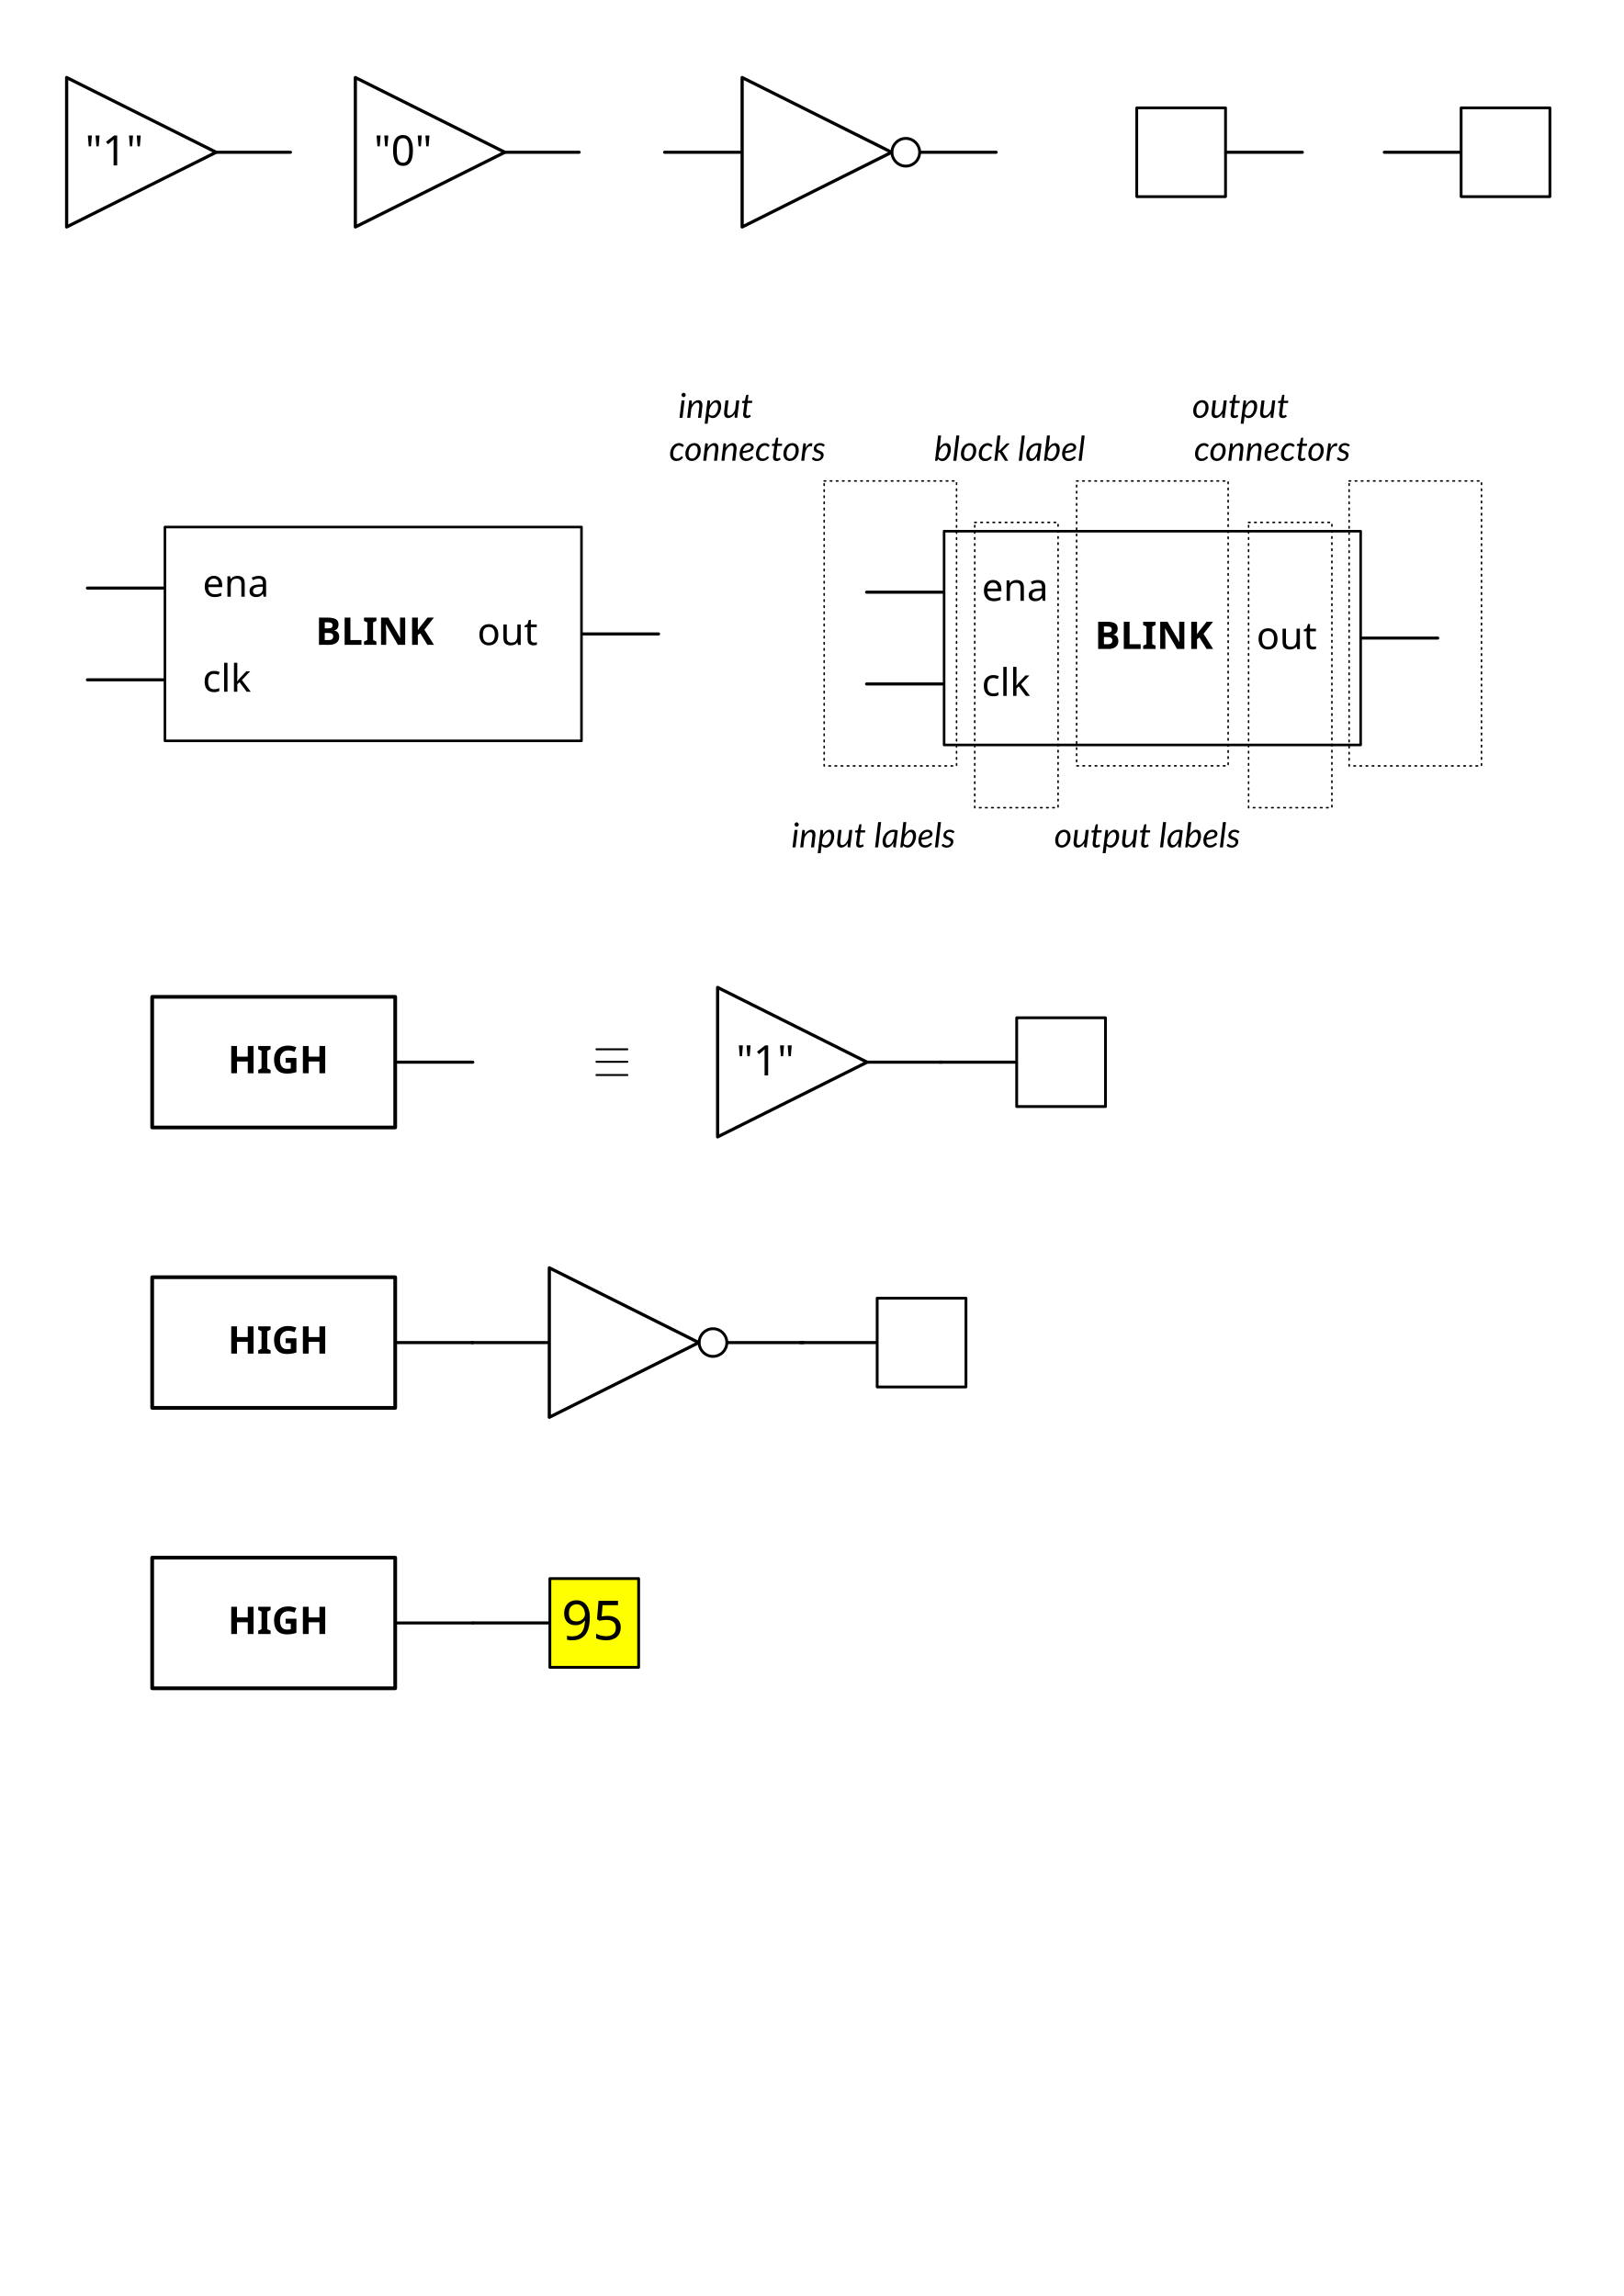
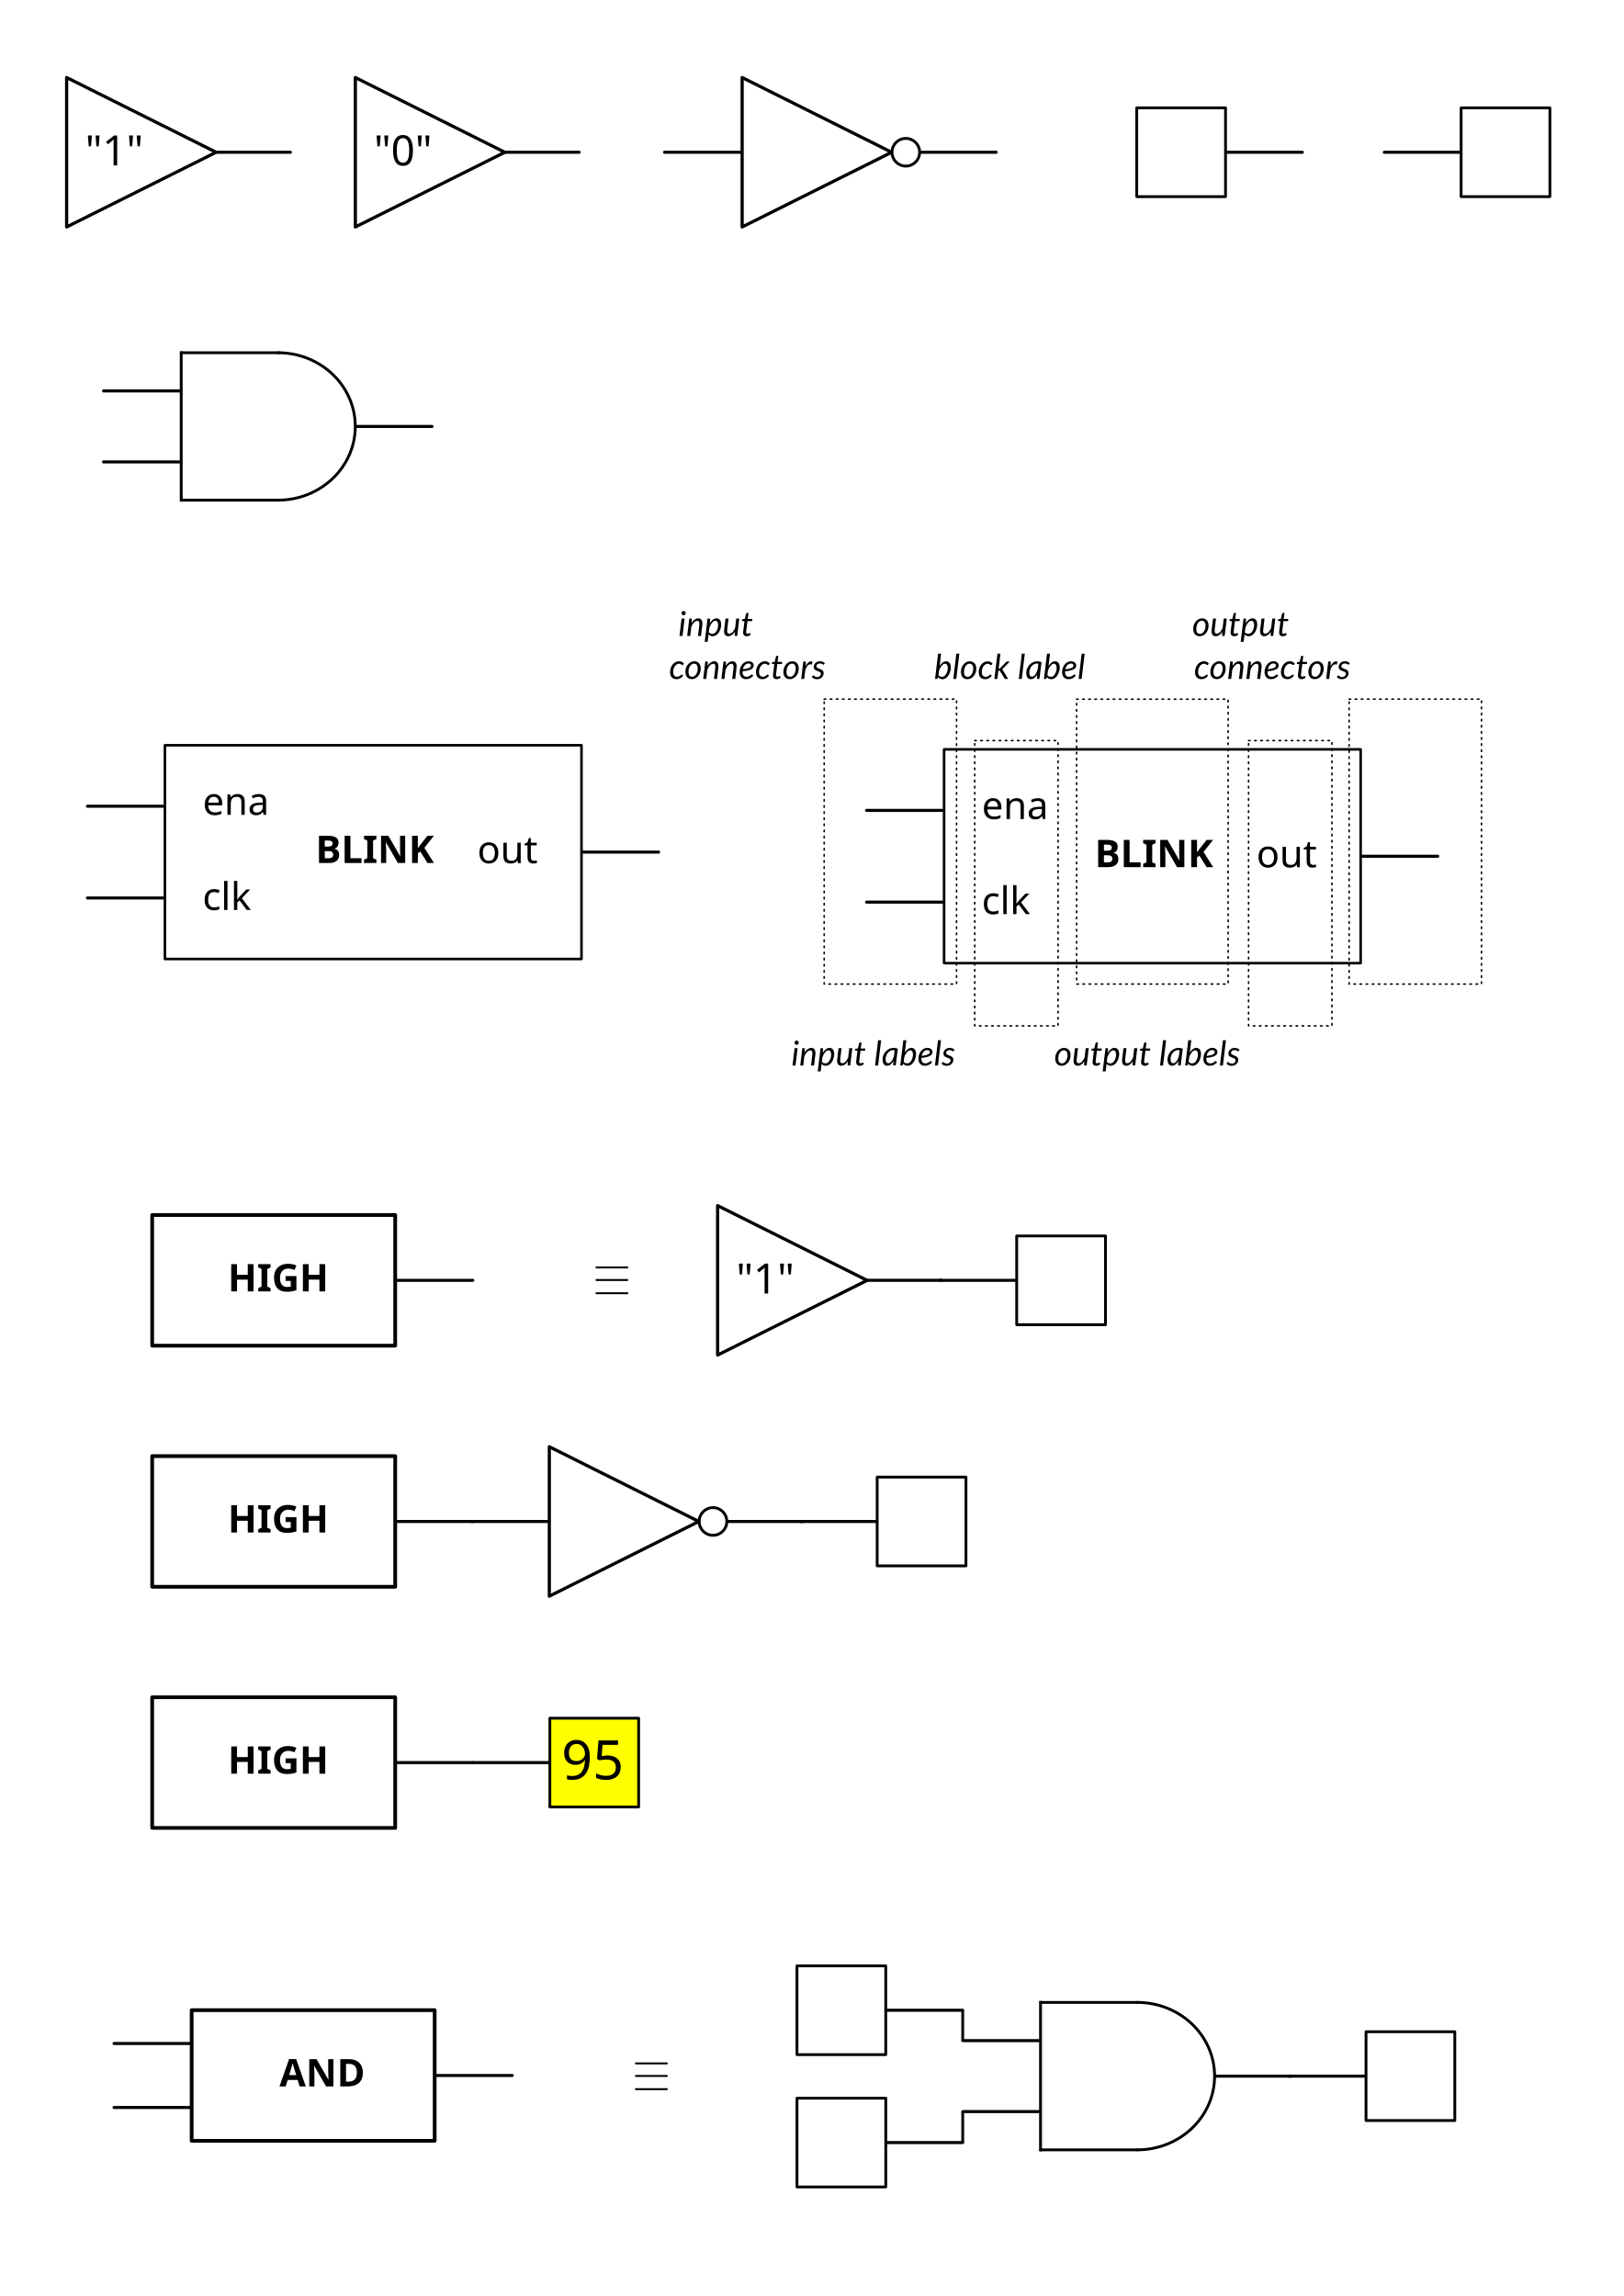
<svg xmlns="http://www.w3.org/2000/svg" width="210mm" height="297mm" viewBox="0 0 744.094 1052.362" id="svg2" version="1.1">
  <defs id="defs4" />
  <g id="layer1">
    <g id="g4226" transform="matrix(1.399089,0,0,1.399089,-11.89633,-13.89076)">
      <g id="g4165">
        <path style="fill:none;fill-rule:evenodd;stroke:#000000;stroke-width:1.043;stroke-linecap:butt;stroke-linejoin:round;stroke-miterlimit:4;stroke-dasharray:none;stroke-opacity:1" d="m 30.33,35.327 0,48.957 48.957,-24.471 z" id="path3336" />
        <text xml:space="preserve" style="font-style:normal;font-weight:normal;font-size:40px;line-height:125%;font-family:sans-serif;letter-spacing:0px;word-spacing:0px;fill:#000000;fill-opacity:1;stroke:none;stroke-width:1px;stroke-linecap:butt;stroke-linejoin:miter;stroke-opacity:1" x="36.398" y="64.131" id="text4161">
          <tspan id="tspan4163" x="36.398" y="64.131" style="font-style:normal;font-variant:normal;font-weight:normal;font-stretch:normal;font-size:13.75px;font-family:'Courier 10 Pitch';-inkscape-font-specification:'Courier 10 Pitch'">"1"</tspan>
        </text>
      </g>
      <path id="path4203" d="m 78.821,59.806 24.821,0" style="fill:none;fill-rule:evenodd;stroke:#000000;stroke-width:1px;stroke-linecap:round;stroke-linejoin:round;stroke-opacity:1" />
    </g>
    <g id="g4320" transform="matrix(1.399089,0,0,1.399089,-4.022776,-11.84549)">
      <path id="path3336-7" d="m 245.963,33.866 0,48.957 48.957,-24.471 z" style="fill:none;fill-rule:evenodd;stroke:#000000;stroke-width:1.043;stroke-linecap:butt;stroke-linejoin:round;stroke-miterlimit:4;stroke-dasharray:none;stroke-opacity:1" />
      <circle r="4.533" cy="58.344" cx="299.575" id="path4159" style="fill:none;stroke:#000000;stroke-width:0.934;stroke-linejoin:round;stroke-miterlimit:4;stroke-dasharray:none;stroke-opacity:1" />
      <path id="path4203-1" d="m 220.549,58.344 24.821,0" style="fill:none;fill-rule:evenodd;stroke:#000000;stroke-width:1px;stroke-linecap:round;stroke-linejoin:round;stroke-opacity:1" />
      <path id="path4203-14" d="m 304.352,58.344 24.821,0" style="fill:none;fill-rule:evenodd;stroke:#000000;stroke-width:1px;stroke-linecap:round;stroke-linejoin:round;stroke-opacity:1" />
    </g>
    <flowRoot xml:space="preserve" id="flowRoot4282" style="font-style:normal;font-weight:normal;font-size:40px;line-height:125%;font-family:sans-serif;letter-spacing:0px;word-spacing:0px;fill:#000000;fill-opacity:1;stroke:none;stroke-width:1px;stroke-linecap:butt;stroke-linejoin:miter;stroke-opacity:1">
      <flowRegion id="flowRegion4284">
        <rect id="rect4286" width="97.732" height="73.741" x="16.415" y="87.414" />
      </flowRegion>
      <flowPara id="flowPara4288" />
    </flowRoot>
    <g id="g4355" transform="matrix(1.399089,0,0,1.399089,118.019,-104.455)">
      <path style="fill:none;fill-rule:evenodd;stroke:#000000;stroke-width:1.043;stroke-linecap:butt;stroke-linejoin:round;stroke-miterlimit:4;stroke-dasharray:none;stroke-opacity:1" d="m 32.041,100.058 0,48.957 48.957,-24.471 z" id="path3336-0" />
      <text xml:space="preserve" style="font-style:normal;font-weight:normal;font-size:40px;line-height:125%;font-family:sans-serif;letter-spacing:0px;word-spacing:0px;fill:#000000;fill-opacity:1;stroke:none;stroke-width:1px;stroke-linecap:butt;stroke-linejoin:miter;stroke-opacity:1" x="38.11" y="128.861" id="text4161-4">
        <tspan id="tspan4163-6" x="38.11" y="128.861" style="font-style:normal;font-variant:normal;font-weight:normal;font-stretch:normal;font-size:13.75px;font-family:'Courier 10 Pitch';-inkscape-font-specification:'Courier 10 Pitch'">"0"</tspan>
      </text>
      <path id="path4203-6" d="m 80.532,124.537 24.821,0" style="fill:none;fill-rule:evenodd;stroke:#000000;stroke-width:1px;stroke-linecap:round;stroke-linejoin:round;stroke-opacity:1" />
    </g>
    <g id="g4618" transform="matrix(1.399089,0,0,1.399089,476.7853,-189.4279)">
      <rect y="170.731" x="31.556" height="29.082" width="29.082" id="rect4326" style="fill:none;stroke:#000000;stroke-width:0.918;stroke-linecap:round;stroke-linejoin:round;stroke-miterlimit:4;stroke-dasharray:none;stroke-opacity:1" />
      <path id="path4203-6-7" d="m 60.982,185.272 24.821,0" style="fill:none;fill-rule:evenodd;stroke:#000000;stroke-width:1px;stroke-linecap:round;stroke-linejoin:round;stroke-opacity:1" />
    </g>
    <g id="g4627" transform="matrix(1.399089,0,0,1.399089,588.7124,-257.8016)">
      <g id="g4622">
        <g id="g4574" transform="translate(3.928571,10.35714)">
          <rect transform="scale(-1,1)" y="209.244" x="-82.959" height="29.082" width="29.082" id="rect4326-0" style="fill:none;stroke:#000000;stroke-width:0.918;stroke-linecap:round;stroke-linejoin:round;stroke-miterlimit:4;stroke-dasharray:none;stroke-opacity:1" />
          <path id="path4203-6-7-7" d="m 53.533,223.785 -24.821,0" style="fill:none;fill-rule:evenodd;stroke:#000000;stroke-width:1px;stroke-linecap:round;stroke-linejoin:round;stroke-opacity:1" />
        </g>
      </g>
    </g>
-     <g id="g4793" transform="matrix(1.399089,0,0,1.399089,-161.7987,82.84623)">
+     <g id="g4793" transform="matrix(1.399089,0,0,1.399089,-161.7987,182.8462)">
      <text id="text4504" y="167.411" x="181.998" style="font-style:normal;font-weight:normal;font-size:40px;line-height:125%;font-family:sans-serif;letter-spacing:0px;word-spacing:0px;fill:#000000;fill-opacity:1;stroke:none;stroke-width:1px;stroke-linecap:butt;stroke-linejoin:miter;stroke-opacity:1" xml:space="preserve">
        <tspan style="font-style:normal;font-variant:normal;font-weight:normal;font-stretch:normal;font-size:12.5px;font-family:'Courier 10 Pitch';-inkscape-font-specification:'Courier 10 Pitch'" y="167.411" x="181.998" id="tspan4506">clk</tspan>
      </text>
      <rect y="113.448" x="169.667" height="70.036" width="136.444" id="rect4392" style="fill:none;stroke:#000000;stroke-width:0.841;stroke-linecap:round;stroke-linejoin:round;stroke-miterlimit:4;stroke-dasharray:none;stroke-opacity:1" />
      <path id="path4203-6-7-4" d="m 144.279,133.44 24.821,0" style="fill:none;fill-rule:evenodd;stroke:#000000;stroke-width:1px;stroke-linecap:round;stroke-linejoin:round;stroke-opacity:1" />
      <path id="path4203-6-7-9" d="m 144.279,163.492 24.821,0" style="fill:none;fill-rule:evenodd;stroke:#000000;stroke-width:1px;stroke-linecap:round;stroke-linejoin:round;stroke-opacity:1" />
      <path id="path4203-6-7-16" d="m 306.544,148.466 24.821,0" style="fill:none;fill-rule:evenodd;stroke:#000000;stroke-width:1px;stroke-linecap:round;stroke-linejoin:round;stroke-opacity:1" />
      <text id="text4504-1" y="136.265" x="182.029" style="font-style:normal;font-weight:normal;font-size:40px;line-height:125%;font-family:sans-serif;letter-spacing:0px;word-spacing:0px;fill:#000000;fill-opacity:1;stroke:none;stroke-width:1px;stroke-linecap:butt;stroke-linejoin:miter;stroke-opacity:1" xml:space="preserve">
        <tspan style="font-style:normal;font-variant:normal;font-weight:normal;font-stretch:normal;font-size:12.5px;font-family:'Courier 10 Pitch';-inkscape-font-specification:'Courier 10 Pitch'" y="136.265" x="182.029" id="tspan4506-9">ena</tspan>
      </text>
      <text id="text4504-1-4" y="152.035" x="219.007" style="font-style:normal;font-weight:normal;font-size:40px;line-height:125%;font-family:sans-serif;letter-spacing:0px;word-spacing:0px;fill:#000000;fill-opacity:1;stroke:none;stroke-width:1px;stroke-linecap:butt;stroke-linejoin:miter;stroke-opacity:1" xml:space="preserve">
        <tspan style="font-style:normal;font-variant:normal;font-weight:bold;font-stretch:normal;font-size:12.5px;font-family:'Courier 10 Pitch';-inkscape-font-specification:'Courier 10 Pitch Bold'" y="152.035" x="219.007" id="tspan4506-9-4">BLINK</tspan>
      </text>
      <text id="text4504-1-9" y="152.085" x="271.985" style="font-style:normal;font-weight:normal;font-size:40px;line-height:125%;font-family:sans-serif;letter-spacing:0px;word-spacing:0px;fill:#000000;fill-opacity:1;stroke:none;stroke-width:1px;stroke-linecap:butt;stroke-linejoin:miter;stroke-opacity:1" xml:space="preserve">
        <tspan style="font-style:normal;font-variant:normal;font-weight:normal;font-stretch:normal;font-size:12.5px;font-family:'Courier 10 Pitch';-inkscape-font-specification:'Courier 10 Pitch'" y="152.085" x="271.985" id="tspan4506-9-6">out</tspan>
      </text>
    </g>
-     <g id="g5007" transform="matrix(1.399089,0,0,1.399089,-322.494,-13.89076)">
+     <g id="g5007" transform="matrix(1.399089,0,0,1.399089,-322.494,86.10924)">
      <g id="g5038">
        <rect style="fill:none;stroke:#000000;stroke-width:0.841;stroke-linecap:round;stroke-linejoin:round;stroke-miterlimit:4;stroke-dasharray:none;stroke-opacity:1" id="rect4392-3-0" width="136.444" height="70.036" x="539.739" y="183.946" />
        <path style="fill:none;fill-rule:evenodd;stroke:#000000;stroke-width:1px;stroke-linecap:round;stroke-linejoin:round;stroke-opacity:1" d="m 514.351,203.937 24.821,0" id="path4203-6-7-4-5-0" />
        <path style="fill:none;fill-rule:evenodd;stroke:#000000;stroke-width:1px;stroke-linecap:round;stroke-linejoin:round;stroke-opacity:1" d="m 514.351,233.99 24.821,0" id="path4203-6-7-9-5-6" />
        <path style="fill:none;fill-rule:evenodd;stroke:#000000;stroke-width:1px;stroke-linecap:round;stroke-linejoin:round;stroke-opacity:1" d="m 676.616,218.964 24.821,0" id="path4203-6-7-16-9-3" />
        <text xml:space="preserve" style="font-style:normal;font-weight:normal;font-size:40px;line-height:125%;font-family:sans-serif;letter-spacing:0px;word-spacing:0px;fill:#000000;fill-opacity:1;stroke:none;stroke-width:1px;stroke-linecap:butt;stroke-linejoin:miter;stroke-opacity:1" x="552.069" y="237.908" id="text4504-4-1">
          <tspan id="tspan4506-1-2" x="552.069" y="237.908" style="font-style:normal;font-variant:normal;font-weight:normal;font-stretch:normal;font-size:12.5px;font-family:'Courier 10 Pitch';-inkscape-font-specification:'Courier 10 Pitch'">clk</tspan>
        </text>
        <text xml:space="preserve" style="font-style:normal;font-weight:normal;font-size:40px;line-height:125%;font-family:sans-serif;letter-spacing:0px;word-spacing:0px;fill:#000000;fill-opacity:1;stroke:none;stroke-width:1px;stroke-linecap:butt;stroke-linejoin:miter;stroke-opacity:1" x="552.101" y="206.762" id="text4504-1-7-0">
          <tspan id="tspan4506-9-8-0" x="552.101" y="206.762" style="font-style:normal;font-variant:normal;font-weight:normal;font-stretch:normal;font-size:12.5px;font-family:'Courier 10 Pitch';-inkscape-font-specification:'Courier 10 Pitch'">ena</tspan>
        </text>
        <text xml:space="preserve" style="font-style:normal;font-weight:normal;font-size:40px;line-height:125%;font-family:sans-serif;letter-spacing:0px;word-spacing:0px;fill:#000000;fill-opacity:1;stroke:none;stroke-width:1px;stroke-linecap:butt;stroke-linejoin:miter;stroke-opacity:1" x="589.079" y="222.532" id="text4504-1-4-9-1">
          <tspan id="tspan4506-9-4-7-8" x="589.079" y="222.532" style="font-style:normal;font-variant:normal;font-weight:bold;font-stretch:normal;font-size:12.5px;font-family:'Courier 10 Pitch';-inkscape-font-specification:'Courier 10 Pitch Bold'">BLINK</tspan>
        </text>
        <text xml:space="preserve" style="font-style:normal;font-weight:normal;font-size:40px;line-height:125%;font-family:sans-serif;letter-spacing:0px;word-spacing:0px;fill:#000000;fill-opacity:1;stroke:none;stroke-width:1px;stroke-linecap:butt;stroke-linejoin:miter;stroke-opacity:1" x="642.057" y="222.582" id="text4504-1-9-7-3">
          <tspan id="tspan4506-9-6-1-4" x="642.057" y="222.582" style="font-style:normal;font-variant:normal;font-weight:normal;font-stretch:normal;font-size:12.5px;font-family:'Courier 10 Pitch';-inkscape-font-specification:'Courier 10 Pitch'">out</tspan>
        </text>
        <rect style="fill:none;stroke:#000000;stroke-width:0.5;stroke-linecap:round;stroke-linejoin:round;stroke-miterlimit:4;stroke-dasharray:0.5, 1.5;stroke-dashoffset:0;stroke-opacity:1" id="rect4698-8" width="43.356" height="93.359" x="500.46" y="167.486" />
        <rect style="fill:none;stroke:#000000;stroke-width:0.5;stroke-linecap:round;stroke-linejoin:round;stroke-miterlimit:4;stroke-dasharray:0.5, 1.5;stroke-dashoffset:0;stroke-opacity:1" id="rect4698-1-1" width="27.297" height="93.462" x="549.778" y="181.071" />
        <rect style="fill:none;stroke:#000000;stroke-width:0.5;stroke-linecap:round;stroke-linejoin:round;stroke-miterlimit:4;stroke-dasharray:0.5, 1.5;stroke-dashoffset:0;stroke-opacity:1" id="rect4698-4-7" width="49.635" height="93.324" x="583.144" y="167.503" />
        <rect style="fill:none;stroke:#000000;stroke-width:0.5;stroke-linecap:round;stroke-linejoin:round;stroke-miterlimit:4;stroke-dasharray:0.5, 1.5;stroke-dashoffset:0;stroke-opacity:1" id="rect4698-1-2-5" width="27.297" height="93.462" x="639.47" y="181.071" />
        <rect style="fill:none;stroke:#000000;stroke-width:0.5;stroke-linecap:round;stroke-linejoin:round;stroke-miterlimit:4;stroke-dasharray:0.5, 1.5;stroke-dashoffset:0;stroke-opacity:1" id="rect4698-7-8" width="43.356" height="93.359" x="672.408" y="167.486" />
        <text xml:space="preserve" style="font-style:normal;font-weight:normal;font-size:40px;line-height:125%;font-family:sans-serif;letter-spacing:0px;word-spacing:0px;fill:#000000;fill-opacity:1;stroke:none;stroke-width:1px;stroke-linecap:butt;stroke-linejoin:miter;stroke-opacity:1" x="522.098" y="146.808" id="text4892">
          <tspan id="tspan4894" x="522.098" y="146.808" style="font-style:italic;font-variant:normal;font-weight:normal;font-stretch:normal;font-size:11.25px;font-family:lato;-inkscape-font-specification:'lato Italic';text-align:center;text-anchor:middle">input</tspan>
          <tspan x="522.098" y="160.871" id="tspan4896" style="font-style:italic;font-variant:normal;font-weight:normal;font-stretch:normal;font-size:11.25px;font-family:lato;-inkscape-font-specification:'lato Italic';text-align:center;text-anchor:middle">connectors</tspan>
        </text>
        <text xml:space="preserve" style="font-style:normal;font-weight:normal;font-size:40px;line-height:125%;font-family:sans-serif;letter-spacing:0px;word-spacing:0px;fill:#000000;fill-opacity:1;stroke:none;stroke-width:1px;stroke-linecap:butt;stroke-linejoin:miter;stroke-opacity:1" x="694.046" y="146.808" id="text4892-8">
          <tspan id="tspan4894-0" x="694.046" y="146.808" style="font-style:italic;font-variant:normal;font-weight:normal;font-stretch:normal;font-size:11.25px;font-family:lato;-inkscape-font-specification:'lato Italic';text-align:center;text-anchor:middle">output</tspan>
          <tspan x="694.046" y="160.871" id="tspan4896-0" style="font-style:italic;font-variant:normal;font-weight:normal;font-stretch:normal;font-size:11.25px;font-family:lato;-inkscape-font-specification:'lato Italic';text-align:center;text-anchor:middle">connectors</tspan>
        </text>
        <text xml:space="preserve" style="font-style:normal;font-weight:normal;font-size:40px;line-height:125%;font-family:sans-serif;letter-spacing:0px;word-spacing:0px;fill:#000000;fill-opacity:1;stroke:none;stroke-width:1px;stroke-linecap:butt;stroke-linejoin:miter;stroke-opacity:1" x="563.356" y="287.525" id="text4892-7">
          <tspan x="563.356" y="287.525" id="tspan4896-7" style="font-style:italic;font-variant:normal;font-weight:normal;font-stretch:normal;font-size:11.25px;font-family:lato;-inkscape-font-specification:'lato Italic';text-align:center;text-anchor:middle">input labels</tspan>
        </text>
        <text xml:space="preserve" style="font-style:normal;font-weight:normal;font-size:40px;line-height:125%;font-family:sans-serif;letter-spacing:0px;word-spacing:0px;fill:#000000;fill-opacity:1;stroke:none;stroke-width:1px;stroke-linecap:butt;stroke-linejoin:miter;stroke-opacity:1" x="653.076" y="287.525" id="text4892-7-7">
          <tspan x="653.076" y="287.525" id="tspan4896-7-8" style="font-style:italic;font-variant:normal;font-weight:normal;font-stretch:normal;font-size:11.25px;font-family:lato;-inkscape-font-specification:'lato Italic';text-align:center;text-anchor:middle;fill:#000000">output labels</tspan>
        </text>
        <text xml:space="preserve" style="font-style:normal;font-weight:normal;font-size:40px;line-height:125%;font-family:sans-serif;letter-spacing:0px;word-spacing:0px;fill:#000000;fill-opacity:1;stroke:none;stroke-width:1px;stroke-linecap:butt;stroke-linejoin:miter;stroke-opacity:1" x="608.012" y="160.882" id="text4892-1">
          <tspan x="608.012" y="160.882" id="tspan4896-5" style="font-style:italic;font-variant:normal;font-weight:normal;font-stretch:normal;font-size:11.25px;font-family:lato;-inkscape-font-specification:'lato Italic';text-align:center;text-anchor:middle">block label</tspan>
        </text>
      </g>
    </g>
-     <g id="g4602">
+     <g id="g4602" transform="translate(0,100)">
      <g id="g4487">
        <g id="g4401">
          <rect y="456.891" x="69.741" height="59.888" width="111.372" id="rect4392-6" style="fill:none;stroke:#000000;stroke-width:1.7;stroke-linecap:round;stroke-linejoin:round;stroke-miterlimit:4;stroke-dasharray:none;stroke-opacity:1" />
          <path id="path4203-6-7-16-3" d="m 181.947,486.836 34.727,0" style="fill:none;fill-rule:evenodd;stroke:#000000;stroke-width:1.399px;stroke-linecap:round;stroke-linejoin:round;stroke-opacity:1" />
          <text id="text4504-1-4-8" y="491.907" x="104.39" style="font-style:normal;font-weight:normal;font-size:55.964px;line-height:125%;font-family:sans-serif;letter-spacing:0px;word-spacing:0px;fill:#000000;fill-opacity:1;stroke:none;stroke-width:1px;stroke-linecap:butt;stroke-linejoin:miter;stroke-opacity:1" xml:space="preserve">
            <tspan style="font-style:normal;font-variant:normal;font-weight:bold;font-stretch:normal;font-size:17.489px;font-family:'Courier 10 Pitch';-inkscape-font-specification:'Courier 10 Pitch Bold'" y="491.907" x="104.39" id="tspan4506-9-4-6">HIGH</tspan>
          </text>
        </g>
        <g id="g4388" transform="translate(-32,0)">
          <g transform="matrix(1.399089,0,0,1.399089,318.4322,403.1615)" id="g4226-2">
            <g id="g4165-4">
              <path id="path3336-3" d="m 30.33,35.327 0,48.957 48.957,-24.471 z" style="fill:none;fill-rule:evenodd;stroke:#000000;stroke-width:1.043;stroke-linecap:butt;stroke-linejoin:round;stroke-miterlimit:4;stroke-dasharray:none;stroke-opacity:1" />
              <text id="text4161-2" y="64.131" x="36.398" style="font-style:normal;font-weight:normal;font-size:40px;line-height:125%;font-family:sans-serif;letter-spacing:0px;word-spacing:0px;fill:#000000;fill-opacity:1;stroke:none;stroke-width:1px;stroke-linecap:butt;stroke-linejoin:miter;stroke-opacity:1" xml:space="preserve">
                <tspan style="font-style:normal;font-variant:normal;font-weight:normal;font-stretch:normal;font-size:13.75px;font-family:'Courier 10 Pitch';-inkscape-font-specification:'Courier 10 Pitch'" y="64.131" x="36.398" id="tspan4163-9">"1"</tspan>
              </text>
            </g>
            <path style="fill:none;fill-rule:evenodd;stroke:#000000;stroke-width:1px;stroke-linecap:round;stroke-linejoin:round;stroke-opacity:1" d="m 78.821,59.806 24.821,0" id="path4203-5" />
          </g>
          <g transform="matrix(1.399089,0,0,1.399089,417.0444,159.2506)" id="g4627-0">
            <g id="g4622-8">
              <g transform="translate(3.928571,10.35714)" id="g4574-8">
                <rect style="fill:none;stroke:#000000;stroke-width:0.918;stroke-linecap:round;stroke-linejoin:round;stroke-miterlimit:4;stroke-dasharray:none;stroke-opacity:1" id="rect4326-0-0" width="29.082" height="29.082" x="-82.959" y="209.244" transform="scale(-1,1)" />
                <path style="fill:none;fill-rule:evenodd;stroke:#000000;stroke-width:1px;stroke-linecap:round;stroke-linejoin:round;stroke-opacity:1" d="m 53.533,223.785 -24.821,0" id="path4203-6-7-7-3" />
              </g>
            </g>
          </g>
        </g>
        <g id="g4383" transform="translate(-3.942627,0)">
          <path id="path4203-6-7-16-3-8" d="m 277.275,480.934 14.165,0" style="fill:none;fill-rule:evenodd;stroke:#000000;stroke-width:0.894px;stroke-linecap:round;stroke-linejoin:round;stroke-opacity:1" />
          <path id="path4203-6-7-16-3-8-3" d="m 277.275,486.677 14.165,0" style="fill:none;fill-rule:evenodd;stroke:#000000;stroke-width:0.894px;stroke-linecap:round;stroke-linejoin:round;stroke-opacity:1" />
          <path id="path4203-6-7-16-3-8-5" d="m 277.275,492.738 14.165,0" style="fill:none;fill-rule:evenodd;stroke:#000000;stroke-width:0.894px;stroke-linecap:round;stroke-linejoin:round;stroke-opacity:1" />
        </g>
      </g>
    </g>
-     <g id="g4731" transform="translate(-16.3013,-22.88544)">
+     <g id="g4731" transform="translate(-16.3013,59.11456)">
      <g id="g4401-5" transform="translate(16.3013,151.4055)">
        <rect style="fill:none;stroke:#000000;stroke-width:1.7;stroke-linecap:round;stroke-linejoin:round;stroke-miterlimit:4;stroke-dasharray:none;stroke-opacity:1" id="rect4392-6-2" width="111.372" height="59.888" x="69.741" y="456.891" />
        <path style="fill:none;fill-rule:evenodd;stroke:#000000;stroke-width:1.399px;stroke-linecap:round;stroke-linejoin:round;stroke-opacity:1" d="m 181.947,486.836 34.727,0" id="path4203-6-7-16-3-2" />
        <text xml:space="preserve" style="font-style:normal;font-weight:normal;font-size:55.964px;line-height:125%;font-family:sans-serif;letter-spacing:0px;word-spacing:0px;fill:#000000;fill-opacity:1;stroke:none;stroke-width:1px;stroke-linecap:butt;stroke-linejoin:miter;stroke-opacity:1" x="104.39" y="491.907" id="text4504-1-4-8-3">
          <tspan id="tspan4506-9-4-6-3" x="104.39" y="491.907" style="font-style:normal;font-variant:normal;font-weight:bold;font-stretch:normal;font-size:17.489px;font-family:'Courier 10 Pitch';-inkscape-font-specification:'Courier 10 Pitch Bold'">HIGH</tspan>
        </text>
      </g>
      <g transform="matrix(1.399089,0,0,1.399089,337.4102,310.6562)" id="g4627-2">
        <g id="g4622-9">
          <g transform="translate(3.928571,10.35714)" id="g4574-2">
            <rect style="fill:none;stroke:#000000;stroke-width:0.918;stroke-linecap:round;stroke-linejoin:round;stroke-miterlimit:4;stroke-dasharray:none;stroke-opacity:1" id="rect4326-0-2" width="29.082" height="29.082" x="-82.959" y="209.244" transform="scale(-1,1)" />
            <path style="fill:none;fill-rule:evenodd;stroke:#000000;stroke-width:1px;stroke-linecap:round;stroke-linejoin:round;stroke-opacity:1" d="m 53.533,223.785 -24.821,0" id="path4203-6-7-7-8" />
          </g>
        </g>
      </g>
      <g transform="matrix(1.399089,0,0,1.399089,-76.08576,556.6123)" id="g4320-5">
        <path style="fill:none;fill-rule:evenodd;stroke:#000000;stroke-width:1.043;stroke-linecap:butt;stroke-linejoin:round;stroke-miterlimit:4;stroke-dasharray:none;stroke-opacity:1" d="m 245.963,33.866 0,48.957 48.957,-24.471 z" id="path3336-7-7" />
        <circle style="fill:none;stroke:#000000;stroke-width:0.934;stroke-linejoin:round;stroke-miterlimit:4;stroke-dasharray:none;stroke-opacity:1" id="path4159-9" cx="299.575" cy="58.344" r="4.533" />
        <path style="fill:none;fill-rule:evenodd;stroke:#000000;stroke-width:1px;stroke-linecap:round;stroke-linejoin:round;stroke-opacity:1" d="m 220.549,58.344 24.821,0" id="path4203-1-6" />
        <path style="fill:none;fill-rule:evenodd;stroke:#000000;stroke-width:1px;stroke-linecap:round;stroke-linejoin:round;stroke-opacity:1" d="m 304.352,58.344 24.821,0" id="path4203-14-5" />
      </g>
    </g>
-     <g id="g4719" transform="translate(-18.89754,0)">
+     <g id="g4719" transform="translate(-18.89754,64)">
      <g id="g4401-5-9" transform="translate(18.89754,257.0402)">
        <rect style="fill:none;stroke:#000000;stroke-width:1.7;stroke-linecap:round;stroke-linejoin:round;stroke-miterlimit:4;stroke-dasharray:none;stroke-opacity:1" id="rect4392-6-2-5" width="111.372" height="59.888" x="69.741" y="456.891" />
        <path style="fill:none;fill-rule:evenodd;stroke:#000000;stroke-width:1.399px;stroke-linecap:round;stroke-linejoin:round;stroke-opacity:1" d="m 181.947,486.836 34.727,0" id="path4203-6-7-16-3-2-9" />
        <text xml:space="preserve" style="font-style:normal;font-weight:normal;font-size:55.964px;line-height:125%;font-family:sans-serif;letter-spacing:0px;word-spacing:0px;fill:#000000;fill-opacity:1;stroke:none;stroke-width:1px;stroke-linecap:butt;stroke-linejoin:miter;stroke-opacity:1" x="104.39" y="491.907" id="text4504-1-4-8-3-4">
          <tspan id="tspan4506-9-4-6-3-9" x="104.39" y="491.907" style="font-style:normal;font-variant:normal;font-weight:bold;font-stretch:normal;font-size:17.489px;font-family:'Courier 10 Pitch';-inkscape-font-specification:'Courier 10 Pitch Bold'">HIGH</tspan>
        </text>
      </g>
      <g transform="translate(-150,0.01772473)" id="g4713">
        <rect style="fill:#ffff00;stroke:#000000;stroke-width:1.284;stroke-linecap:round;stroke-linejoin:round;stroke-miterlimit:4;stroke-dasharray:none;stroke-opacity:1" id="rect4326-0-2-2" width="40.688" height="40.688" x="-461.57" y="723.514" transform="scale(-1,1)" />
        <path style="fill:none;fill-rule:evenodd;stroke:#000000;stroke-width:1.399px;stroke-linecap:round;stroke-linejoin:round;stroke-opacity:1" d="m 420.4,743.858 -34.727,0" id="path4203-6-7-7-8-2" />
        <text xml:space="preserve" style="font-style:normal;font-weight:normal;font-size:40px;line-height:125%;font-family:sans-serif;letter-spacing:0px;word-spacing:0px;fill:#000000;fill-opacity:1;stroke:none;stroke-width:1px;stroke-linecap:butt;stroke-linejoin:miter;stroke-opacity:1" x="426.194" y="751.558" id="text4700">
          <tspan id="tspan4702" x="426.194" y="751.558" style="font-style:normal;font-variant:normal;font-weight:normal;font-stretch:normal;font-size:25px;font-family:'Courier 10 Pitch';-inkscape-font-specification:'Courier 10 Pitch'">95</tspan>
        </text>
      </g>
    </g>
+     <g id="g4927" transform="translate(6.827165,-1.307612)">
+       <g id="g4939">
+         <path style="fill:none;fill-rule:evenodd;stroke:#000000;stroke-width:1.399px;stroke-linecap:round;stroke-linejoin:round;stroke-opacity:1" d="m 40.619,180.5 34.727,0" id="path4203-14-3" />
+         <path style="fill:none;fill-rule:evenodd;stroke:#000000;stroke-width:1.303;stroke-linecap:butt;stroke-linejoin:miter;stroke-miterlimit:4;stroke-dasharray:none;stroke-opacity:1" d="m 76.214,162.317 0,68.891" id="path4309-0" />
+         <path style="fill:none;fill-rule:evenodd;stroke:#000000;stroke-width:1.3;stroke-linecap:round;stroke-linejoin:round;stroke-miterlimit:4;stroke-dasharray:none;stroke-opacity:1" d="m 76.356,162.974 44.609,0" id="path4203-14-3-1" />
+         <path id="path4354" d="m 120.562,162.979 c 19.563,0 35.422,15.127 35.422,33.786 0,18.66 -15.859,33.786 -35.422,33.786" style="fill:none;stroke:#000000;stroke-width:1.3;stroke-linecap:round;stroke-linejoin:round;stroke-miterlimit:4;stroke-dasharray:none;stroke-dashoffset:0;stroke-opacity:1" />
+         <path style="fill:none;fill-rule:evenodd;stroke:#000000;stroke-width:1.3;stroke-linecap:round;stroke-linejoin:round;stroke-miterlimit:4;stroke-dasharray:none;stroke-opacity:1" d="m 76.295,230.559 44.382,0" id="path4203-14-3-1-5" />
+         <path style="fill:none;fill-rule:evenodd;stroke:#000000;stroke-width:1.399px;stroke-linecap:round;stroke-linejoin:round;stroke-opacity:1" d="m 156.413,196.763 34.727,0" id="path4203-14-3-8" />
+         <path style="fill:none;fill-rule:evenodd;stroke:#000000;stroke-width:1.399px;stroke-linecap:round;stroke-linejoin:round;stroke-opacity:1" d="m 40.619,213.026 34.727,0" id="path4203-14-3-4" />
+       </g>
+     </g>
+     <g id="g5035" transform="translate(12,-8)">
+       <rect y="929.348" x="75.827" height="59.888" width="111.372" id="rect4392-6-6" style="fill:none;stroke:#000000;stroke-width:1.7;stroke-linecap:round;stroke-linejoin:round;stroke-miterlimit:4;stroke-dasharray:none;stroke-opacity:1" />
+       <path id="path4203-6-7-16-3-7" d="m 188.033,959.292 34.727,0" style="fill:none;fill-rule:evenodd;stroke:#000000;stroke-width:1.399px;stroke-linecap:round;stroke-linejoin:round;stroke-opacity:1" />
+       <text id="text4504-1-4-8-5" y="964.294" x="116.078" style="font-style:normal;font-weight:normal;font-size:55.964px;line-height:125%;font-family:sans-serif;letter-spacing:0px;word-spacing:0px;fill:#000000;fill-opacity:1;stroke:none;stroke-width:1px;stroke-linecap:butt;stroke-linejoin:miter;stroke-opacity:1" xml:space="preserve">
+         <tspan style="font-style:normal;font-variant:normal;font-weight:bold;font-stretch:normal;font-size:17.489px;font-family:'Courier 10 Pitch';-inkscape-font-specification:'Courier 10 Pitch Bold'" y="964.294" x="116.078" id="tspan4506-9-4-6-2">AND</tspan>
+       </text>
+       <g transform="matrix(1.399089,0,0,1.399089,533.1306,631.9975)" id="g4622-8-4">
+         <g id="g4574-8-7" transform="translate(3.928571,10.35714)">
+           <rect transform="scale(-1,1)" y="209.244" x="-82.959" height="29.082" width="29.082" id="rect4326-0-0-6" style="fill:none;stroke:#000000;stroke-width:0.918;stroke-linecap:round;stroke-linejoin:round;stroke-miterlimit:4;stroke-dasharray:none;stroke-opacity:1" />
+           <path id="path4203-6-7-7-3-6" d="m 53.533,223.785 -24.821,0" style="fill:none;fill-rule:evenodd;stroke:#000000;stroke-width:1px;stroke-linecap:round;stroke-linejoin:round;stroke-opacity:1" />
+         </g>
+       </g>
+       <path id="path4203-6-7-16-3-8-2" d="m 279.419,953.749 14.165,0" style="fill:none;fill-rule:evenodd;stroke:#000000;stroke-width:0.894px;stroke-linecap:round;stroke-linejoin:round;stroke-opacity:1" />
+       <path id="path4203-6-7-16-3-8-3-6" d="m 279.419,959.493 14.165,0" style="fill:none;fill-rule:evenodd;stroke:#000000;stroke-width:0.894px;stroke-linecap:round;stroke-linejoin:round;stroke-opacity:1" />
+       <path id="path4203-6-7-16-3-8-5-1" d="m 279.419,965.554 14.165,0" style="fill:none;fill-rule:evenodd;stroke:#000000;stroke-width:0.894px;stroke-linecap:round;stroke-linejoin:round;stroke-opacity:1" />
+       <path id="path4203-6-7-16-3-7-3" d="m 40.266,944.623 34.727,0" style="fill:none;fill-rule:evenodd;stroke:#000000;stroke-width:1.399px;stroke-linecap:round;stroke-linejoin:round;stroke-opacity:1" />
+       <path id="path4203-6-7-16-3-7-35" d="m 40.266,973.962 34.727,0" style="fill:none;fill-rule:evenodd;stroke:#000000;stroke-width:1.399px;stroke-linecap:round;stroke-linejoin:round;stroke-opacity:1" />
+       <g id="g5025">
+         <rect style="fill:none;stroke:#000000;stroke-width:1.284;stroke-linecap:round;stroke-linejoin:round;stroke-miterlimit:4;stroke-dasharray:none;stroke-opacity:1" id="rect4326-8" width="40.688" height="40.688" x="353.225" y="909.044" />
+         <path style="fill:none;fill-rule:evenodd;stroke:#000000;stroke-width:1.399px;stroke-linecap:round;stroke-linejoin:round;stroke-opacity:1" d="m 394.395,929.388 34.727,0" id="path4203-6-7-43" />
+         <path style="fill:none;fill-rule:evenodd;stroke:#000000;stroke-width:1.29;stroke-linecap:butt;stroke-linejoin:miter;stroke-miterlimit:4;stroke-dasharray:none;stroke-opacity:1" d="m 429.183,929.3 0,14.158" id="path4828" />
+       </g>
+       <g id="g5030">
+         <path style="fill:none;fill-rule:evenodd;stroke:#000000;stroke-width:1.29;stroke-linecap:butt;stroke-linejoin:miter;stroke-miterlimit:4;stroke-dasharray:none;stroke-opacity:1" d="m 429.188,975.905 0,14.158" id="path4828-9" />
+         <rect style="fill:none;stroke:#000000;stroke-width:1.284;stroke-linecap:round;stroke-linejoin:round;stroke-miterlimit:4;stroke-dasharray:none;stroke-opacity:1" id="rect4326-8-1" width="40.688" height="40.688" x="353.237" y="969.701" />
+         <path style="fill:none;fill-rule:evenodd;stroke:#000000;stroke-width:1.399px;stroke-linecap:round;stroke-linejoin:round;stroke-opacity:1" d="m 394.407,990.045 34.727,0" id="path4203-6-7-43-8" />
+       </g>
+       <g transform="translate(388.628,762.8195)" id="g4927-8">
+         <g id="g4939-7">
+           <path id="path4203-14-3-9" d="m 40.619,180.5 34.727,0" style="fill:none;fill-rule:evenodd;stroke:#000000;stroke-width:1.399px;stroke-linecap:round;stroke-linejoin:round;stroke-opacity:1" />
+           <path id="path4309-0-3" d="m 76.214,162.317 0,68.891" style="fill:none;fill-rule:evenodd;stroke:#000000;stroke-width:1.303;stroke-linecap:butt;stroke-linejoin:miter;stroke-miterlimit:4;stroke-dasharray:none;stroke-opacity:1" />
+           <path id="path4203-14-3-1-9" d="m 76.356,162.974 44.609,0" style="fill:none;fill-rule:evenodd;stroke:#000000;stroke-width:1.3;stroke-linecap:round;stroke-linejoin:round;stroke-miterlimit:4;stroke-dasharray:none;stroke-opacity:1" />
+           <path style="fill:none;stroke:#000000;stroke-width:1.3;stroke-linecap:round;stroke-linejoin:round;stroke-miterlimit:4;stroke-dasharray:none;stroke-dashoffset:0;stroke-opacity:1" d="m 120.562,162.979 c 19.563,0 35.422,15.127 35.422,33.786 0,18.66 -15.859,33.786 -35.422,33.786" id="path4354-7" />
+           <path id="path4203-14-3-1-5-3" d="m 76.295,230.559 44.382,0" style="fill:none;fill-rule:evenodd;stroke:#000000;stroke-width:1.3;stroke-linecap:round;stroke-linejoin:round;stroke-miterlimit:4;stroke-dasharray:none;stroke-opacity:1" />
+           <path id="path4203-14-3-8-1" d="m 156.413,196.763 34.727,0" style="fill:none;fill-rule:evenodd;stroke:#000000;stroke-width:1.399px;stroke-linecap:round;stroke-linejoin:round;stroke-opacity:1" />
+           <path id="path4203-14-3-4-5" d="m 40.619,213.026 34.727,0" style="fill:none;fill-rule:evenodd;stroke:#000000;stroke-width:1.399px;stroke-linecap:round;stroke-linejoin:round;stroke-opacity:1" />
+         </g>
+       </g>
+     </g>
  </g>
</svg>
